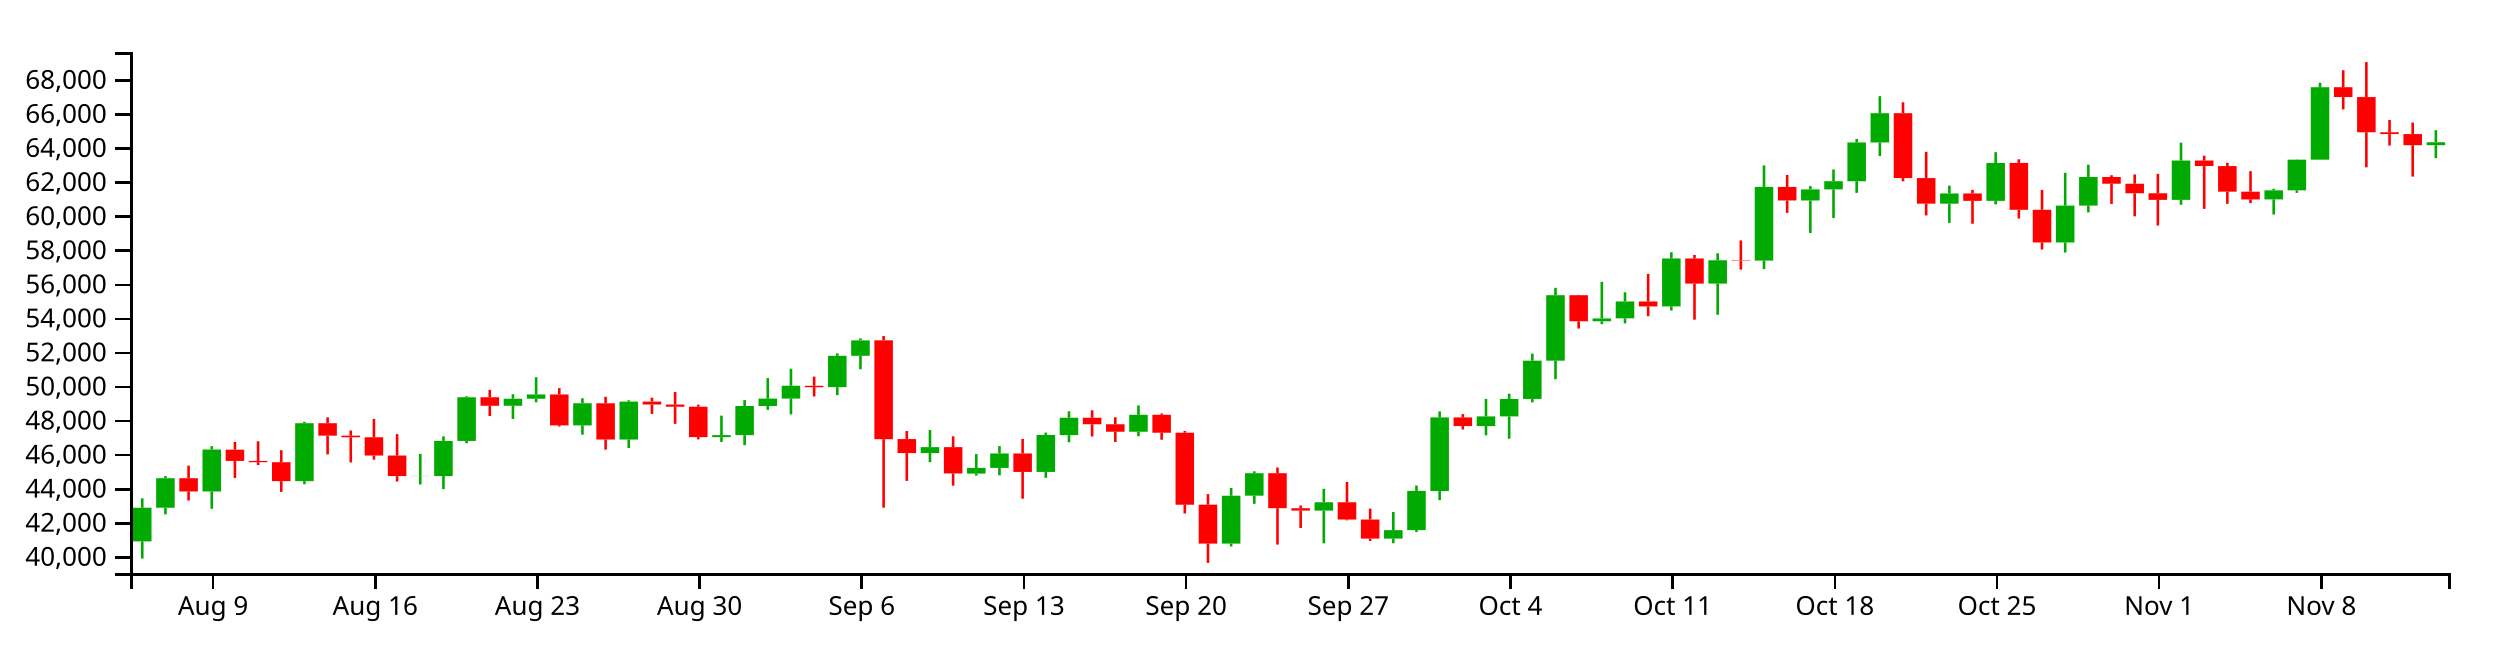
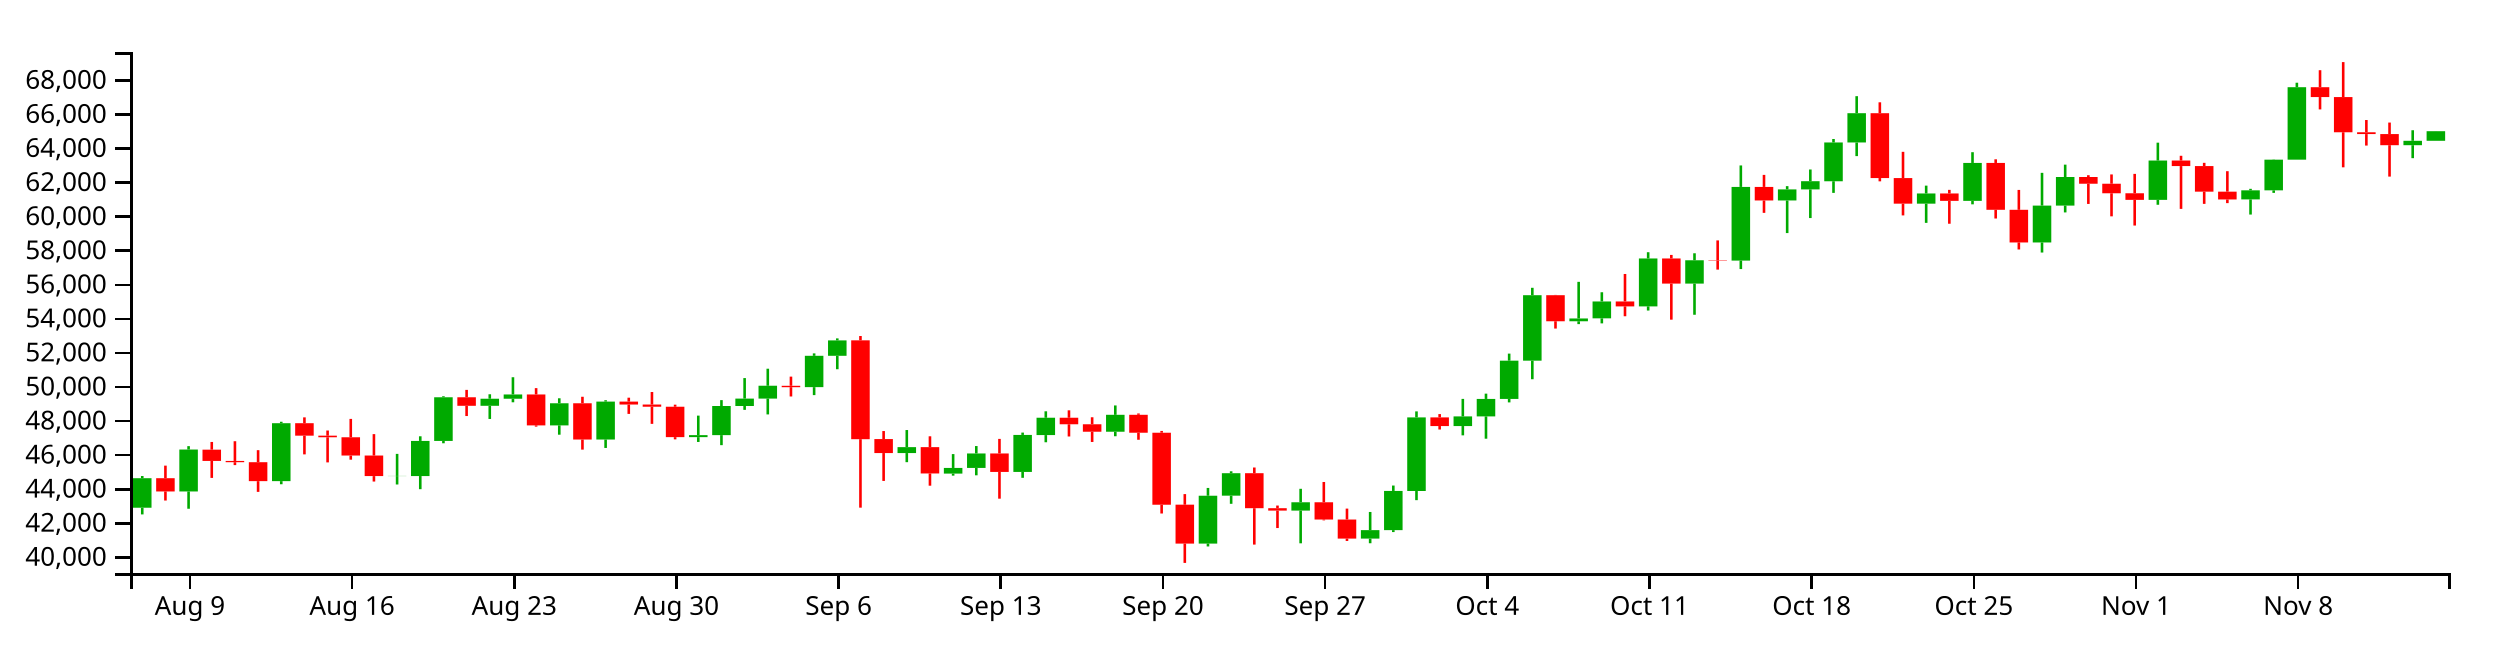
<svg xmlns="http://www.w3.org/2000/svg" version="1.1" width="960" height="250">
  <g transform="translate(50,20)">
    <style>.axis path,.axis line{fill:none;stroke:#000;shape-rendering:crispEdges;}path.candle{stroke:#000000;}path.candle.body{stroke-width:0;}path.candle.up{fill:#00AA00;stroke:#00AA00;}path.candle.down{fill:#FF0000;stroke:#FF0000;}</style>
    <g class="candlestick">
      <g class="data">
-         <path class="candle body up" d="M 1.068 187.896 l 7.117 0 L 8.185 174.981 l -7.117 0 L 1.068 187.896 M 9.964 174.981 l 7.117 0 L 17.081 163.628 l -7.117 0 L 9.964 174.981 M 27.757 168.718 l 7.117 0 L 34.874 152.633 l -7.117 0 L 27.757 168.718 M 63.343 164.756 l 7.117 0 L 70.46 142.517 l -7.117 0 L 63.343 164.756 M 107.825 162.821 l 7.117 0 L 114.942 162.76 l -7.117 0 L 107.825 162.821 M 116.721 162.798 l 7.117 0 L 123.838 149.316 l -7.117 0 L 116.721 162.798 M 125.618 149.316 l 7.117 0 L 132.735 132.558 l -7.117 0 L 125.618 149.316 M 143.411 135.833 l 7.117 0 L 150.528 133.103 l -7.117 0 L 143.411 135.833 M 152.307 133.103 l 7.117 0 L 159.424 131.47 l -7.117 0 L 152.307 133.103 M 170.1 143.341 l 7.117 0 L 177.217 134.842 l -7.117 0 L 170.1 143.341 M 187.893 148.771 l 7.117 0 L 195.01 134.21 l -7.117 0 L 187.893 148.771 M 223.479 147.862 l 7.117 0 L 230.596 147.09 l -7.117 0 L 223.479 147.862 M 232.375 147.09 l 7.117 0 L 239.492 135.907 l -7.117 0 L 232.375 147.09 M 241.271 135.907 l 7.117 0 L 248.389 133.054 l -7.117 0 L 241.271 135.907 M 250.168 133.054 l 7.117 0 L 257.285 128.132 l -7.117 0 L 250.168 133.054 M 267.961 128.666 l 7.117 0 L 275.078 116.635 l -7.117 0 L 267.961 128.666 M 276.857 116.635 l 7.117 0 L 283.974 110.702 l -7.117 0 L 276.857 116.635 M 303.547 153.975 l 7.117 0 L 310.664 151.706 l -7.117 0 L 303.547 153.975 M 321.339 161.864 l 7.117 0 L 328.457 159.696 l -7.117 0 L 321.339 161.864 M 330.236 159.696 l 7.117 0 L 337.353 154.126 l -7.117 0 L 330.236 159.696 M 348.029 161.22 l 7.117 0 L 355.146 147.02 l -7.117 0 L 348.029 161.22 M 356.925 147.074 l 7.117 0 L 364.042 140.415 l -7.117 0 L 356.925 147.074 M 383.615 145.788 l 7.117 0 L 390.732 139.294 l -7.117 0 L 383.615 145.788 M 419.2 188.736 l 7.117 0 L 426.317 170.358 l -7.117 0 L 419.2 188.736 M 428.097 170.34 l 7.117 0 L 435.214 161.713 l -7.117 0 L 428.097 170.34 M 454.786 176.069 l 7.117 0 L 461.903 172.862 l -7.117 0 L 454.786 176.069 M 481.475 186.833 l 7.117 0 L 488.593 183.567 l -7.117 0 L 481.475 186.833 M 490.372 183.567 l 7.117 0 L 497.489 168.524 l -7.117 0 L 490.372 183.567 M 499.268 168.55 l 7.117 0 L 506.385 140.283 l -7.117 0 L 499.268 168.55 M 517.061 143.597 l 7.117 0 L 524.178 139.901 l -7.117 0 L 517.061 143.597 M 525.958 139.901 l 7.117 0 L 533.075 133.196 l -7.117 0 L 525.958 139.901 M 534.854 133.196 l 7.117 0 L 541.971 118.498 l -7.117 0 L 534.854 133.196 M 543.75 118.498 l 7.117 0 L 550.868 93.361 l -7.117 0 L 543.75 118.498 M 561.543 103.367 l 7.117 0 L 568.661 102.28 l -7.117 0 L 561.543 103.367 M 570.44 102.252 l 7.117 0 L 577.557 95.75 l -7.117 0 L 570.44 102.252 M 588.233 97.652 l 7.117 0 L 595.35 79.256 l -7.117 0 L 588.233 97.652 M 606.026 88.9 l 7.117 0 L 613.143 79.939 l -7.117 0 L 606.026 88.9 M 623.818 80.063 l 7.117 0 L 630.936 51.776 l -7.117 0 L 623.818 80.063 M 641.611 56.989 l 7.117 0 L 648.729 52.719 l -7.117 0 L 641.611 56.989 M 650.508 52.719 l 7.117 0 L 657.625 49.569 l -7.117 0 L 650.508 52.719 M 659.404 49.597 l 7.117 0 L 666.521 34.716 l -7.117 0 L 659.404 49.597 M 668.301 34.716 l 7.117 0 L 675.418 23.46 l -7.117 0 L 668.301 34.716 M 694.99 58.214 l 7.117 0 L 702.107 54.299 l -7.117 0 L 694.99 58.214 M 712.783 57.141 l 7.117 0 L 719.9 42.577 l -7.117 0 L 712.783 57.141 M 739.472 73.094 l 7.117 0 L 746.589 58.949 l -7.117 0 L 739.472 73.094 M 748.369 58.949 l 7.117 0 L 755.486 47.974 l -7.117 0 L 748.369 58.949 M 783.954 56.756 l 7.117 0 L 791.072 41.654 l -7.117 0 L 783.954 56.756 M 819.54 56.566 l 7.117 0 L 826.657 53.096 l -7.117 0 L 819.54 56.566 M 828.437 53.096 l 7.117 0 L 835.554 41.303 l -7.117 0 L 828.437 53.096 M 837.333 41.303 l 7.117 0 L 844.45 13.489 l -7.117 0 L 837.333 41.303 M 881.815 35.752 l 7.117 0 L 888.932 34.624 l -7.117 0 L 881.815 35.752" />
-         <path class="candle body down" d="M 18.86 163.628 l 7.117 0 L 25.978 168.718 l -7.117 0 L 18.86 163.628 M 36.653 152.663 l 7.117 0 L 43.77 157.006 l -7.117 0 L 36.653 152.663 M 45.55 157.005 l 7.117 0 L 52.667 157.49 l -7.117 0 L 45.55 157.005 M 54.446 157.492 l 7.117 0 L 61.563 164.763 l -7.117 0 L 54.446 157.492 M 72.239 142.517 l 7.117 0 L 79.356 147.302 l -7.117 0 L 72.239 142.517 M 81.136 147.302 l 7.117 0 L 88.253 147.921 l -7.117 0 L 81.136 147.302 M 90.032 147.921 l 7.117 0 L 97.149 154.937 l -7.117 0 L 90.032 147.921 M 98.928 154.937 l 7.117 0 L 106.046 162.821 l -7.117 0 L 98.928 154.937 M 134.514 132.558 l 7.117 0 L 141.631 135.833 l -7.117 0 L 134.514 132.558 M 161.204 131.47 l 7.117 0 L 168.321 143.341 l -7.117 0 L 161.204 131.47 M 178.996 134.842 l 7.117 0 L 186.114 148.771 l -7.117 0 L 178.996 134.842 M 196.789 134.21 l 7.117 0 L 203.906 135.352 l -7.117 0 L 196.789 134.21 M 205.686 135.352 l 7.117 0 L 212.803 136.186 l -7.117 0 L 205.686 135.352 M 214.582 136.186 l 7.117 0 L 221.699 147.862 l -7.117 0 L 214.582 136.186 M 259.064 128.14 l 7.117 0 L 266.182 128.678 l -7.117 0 L 259.064 128.14 M 285.754 110.687 l 7.117 0 L 292.871 148.641 l -7.117 0 L 285.754 110.687 M 294.65 148.61 l 7.117 0 L 301.767 153.975 l -7.117 0 L 294.65 148.61 M 312.443 151.706 l 7.117 0 L 319.56 161.807 l -7.117 0 L 312.443 151.706 M 339.132 154.126 l 7.117 0 L 346.25 161.22 l -7.117 0 L 339.132 154.126 M 365.822 140.415 l 7.117 0 L 372.939 142.924 l -7.117 0 L 365.822 140.415 M 374.718 142.924 l 7.117 0 L 381.835 145.788 l -7.117 0 L 374.718 142.924 M 392.511 139.294 l 7.117 0 L 399.628 146.169 l -7.117 0 L 392.511 139.294 M 401.407 146.169 l 7.117 0 L 408.525 173.812 l -7.117 0 L 401.407 146.169 M 410.304 173.805 l 7.117 0 L 417.421 188.734 l -7.117 0 L 410.304 173.805 M 436.993 161.713 l 7.117 0 L 444.11 175.153 l -7.117 0 L 436.993 161.713 M 445.89 175.153 l 7.117 0 L 453.007 176.069 l -7.117 0 L 445.89 175.153 M 463.683 172.862 l 7.117 0 L 470.8 179.491 l -7.117 0 L 463.683 172.862 M 472.579 179.491 l 7.117 0 L 479.696 186.823 l -7.117 0 L 472.579 179.491 M 508.165 140.283 l 7.117 0 L 515.282 143.597 l -7.117 0 L 508.165 140.283 M 552.647 93.361 l 7.117 0 L 559.764 103.367 l -7.117 0 L 552.647 93.361 M 579.336 95.75 l 7.117 0 L 586.453 97.652 l -7.117 0 L 579.336 95.75 M 597.129 79.256 l 7.117 0 L 604.246 88.9 l -7.117 0 L 597.129 79.256 M 614.922 79.913 l 7.117 0 L 622.039 80.063 l -7.117 0 L 614.922 79.913 M 632.715 51.776 l 7.117 0 L 639.832 56.989 l -7.117 0 L 632.715 51.776 M 677.197 23.46 l 7.117 0 L 684.314 48.37 l -7.117 0 L 677.197 23.46 M 686.094 48.37 l 7.117 0 L 693.211 58.214 l -7.117 0 L 686.094 48.37 M 703.886 54.299 l 7.117 0 L 711.004 57.141 l -7.117 0 L 703.886 54.299 M 721.679 42.577 l 7.117 0 L 728.796 60.565 l -7.117 0 L 721.679 42.577 M 730.576 60.565 l 7.117 0 L 737.693 73.094 l -7.117 0 L 730.576 60.565 M 757.265 47.974 l 7.117 0 L 764.382 50.555 l -7.117 0 L 757.265 47.974 M 766.162 50.555 l 7.117 0 L 773.279 54.214 l -7.117 0 L 766.162 50.555 M 775.058 54.214 l 7.117 0 L 782.175 56.756 l -7.117 0 L 775.058 54.214 M 792.851 41.65 l 7.117 0 L 799.968 43.77 l -7.117 0 L 792.851 41.65 M 801.747 43.77 l 7.117 0 L 808.864 53.591 l -7.117 0 L 801.747 43.77 M 810.644 53.591 l 7.117 0 L 817.761 56.586 l -7.117 0 L 810.644 53.591 M 846.23 13.489 l 7.117 0 L 853.347 17.271 l -7.117 0 L 846.23 13.489 M 855.126 17.271 l 7.117 0 L 862.243 30.78 l -7.117 0 L 855.126 17.271 M 864.022 30.78 l 7.117 0 L 871.14 31.487 l -7.117 0 L 864.022 30.78 M 872.919 31.487 l 7.117 0 L 880.036 35.752 l -7.117 0 L 872.919 31.487" />
+         <path class="candle body up" d="M 1.068 174.981 l 7.117 0 L 8.185 163.628 l -7.117 0 L 1.068 174.981 M 18.86 168.718 l 7.117 0 L 25.978 152.633 l -7.117 0 L 18.86 168.718 M 54.446 164.756 l 7.117 0 L 61.563 142.517 l -7.117 0 L 54.446 164.756 M 98.928 162.821 l 7.117 0 L 106.046 162.76 l -7.117 0 L 98.928 162.821 M 107.825 162.798 l 7.117 0 L 114.942 149.316 l -7.117 0 L 107.825 162.798 M 116.721 149.316 l 7.117 0 L 123.838 132.558 l -7.117 0 L 116.721 149.316 M 134.514 135.833 l 7.117 0 L 141.631 133.103 l -7.117 0 L 134.514 135.833 M 143.411 133.103 l 7.117 0 L 150.528 131.47 l -7.117 0 L 143.411 133.103 M 161.204 143.341 l 7.117 0 L 168.321 134.842 l -7.117 0 L 161.204 143.341 M 178.996 148.771 l 7.117 0 L 186.114 134.21 l -7.117 0 L 178.996 148.771 M 214.582 147.862 l 7.117 0 L 221.699 147.09 l -7.117 0 L 214.582 147.862 M 223.479 147.09 l 7.117 0 L 230.596 135.907 l -7.117 0 L 223.479 147.09 M 232.375 135.907 l 7.117 0 L 239.492 133.054 l -7.117 0 L 232.375 135.907 M 241.271 133.054 l 7.117 0 L 248.389 128.132 l -7.117 0 L 241.271 133.054 M 259.064 128.666 l 7.117 0 L 266.182 116.635 l -7.117 0 L 259.064 128.666 M 267.961 116.635 l 7.117 0 L 275.078 110.702 l -7.117 0 L 267.961 116.635 M 294.65 153.975 l 7.117 0 L 301.767 151.706 l -7.117 0 L 294.65 153.975 M 312.443 161.864 l 7.117 0 L 319.56 159.696 l -7.117 0 L 312.443 161.864 M 321.339 159.696 l 7.117 0 L 328.457 154.126 l -7.117 0 L 321.339 159.696 M 339.132 161.22 l 7.117 0 L 346.25 147.02 l -7.117 0 L 339.132 161.22 M 348.029 147.074 l 7.117 0 L 355.146 140.415 l -7.117 0 L 348.029 147.074 M 374.718 145.788 l 7.117 0 L 381.835 139.294 l -7.117 0 L 374.718 145.788 M 410.304 188.736 l 7.117 0 L 417.421 170.358 l -7.117 0 L 410.304 188.736 M 419.2 170.34 l 7.117 0 L 426.317 161.713 l -7.117 0 L 419.2 170.34 M 445.89 176.069 l 7.117 0 L 453.007 172.862 l -7.117 0 L 445.89 176.069 M 472.579 186.833 l 7.117 0 L 479.696 183.567 l -7.117 0 L 472.579 186.833 M 481.475 183.567 l 7.117 0 L 488.593 168.524 l -7.117 0 L 481.475 183.567 M 490.372 168.55 l 7.117 0 L 497.489 140.283 l -7.117 0 L 490.372 168.55 M 508.165 143.597 l 7.117 0 L 515.282 139.901 l -7.117 0 L 508.165 143.597 M 517.061 139.901 l 7.117 0 L 524.178 133.196 l -7.117 0 L 517.061 139.901 M 525.958 133.196 l 7.117 0 L 533.075 118.498 l -7.117 0 L 525.958 133.196 M 534.854 118.498 l 7.117 0 L 541.971 93.361 l -7.117 0 L 534.854 118.498 M 552.647 103.367 l 7.117 0 L 559.764 102.28 l -7.117 0 L 552.647 103.367 M 561.543 102.252 l 7.117 0 L 568.661 95.75 l -7.117 0 L 561.543 102.252 M 579.336 97.652 l 7.117 0 L 586.453 79.256 l -7.117 0 L 579.336 97.652 M 597.129 88.9 l 7.117 0 L 604.246 79.939 l -7.117 0 L 597.129 88.9 M 614.922 80.063 l 7.117 0 L 622.039 51.776 l -7.117 0 L 614.922 80.063 M 632.715 56.989 l 7.117 0 L 639.832 52.719 l -7.117 0 L 632.715 56.989 M 641.611 52.719 l 7.117 0 L 648.729 49.569 l -7.117 0 L 641.611 52.719 M 650.508 49.597 l 7.117 0 L 657.625 34.716 l -7.117 0 L 650.508 49.597 M 659.404 34.716 l 7.117 0 L 666.521 23.46 l -7.117 0 L 659.404 34.716 M 686.094 58.214 l 7.117 0 L 693.211 54.299 l -7.117 0 L 686.094 58.214 M 703.886 57.141 l 7.117 0 L 711.004 42.577 l -7.117 0 L 703.886 57.141 M 730.576 73.094 l 7.117 0 L 737.693 58.949 l -7.117 0 L 730.576 73.094 M 739.472 58.949 l 7.117 0 L 746.589 47.974 l -7.117 0 L 739.472 58.949 M 775.058 56.756 l 7.117 0 L 782.175 41.654 l -7.117 0 L 775.058 56.756 M 810.644 56.566 l 7.117 0 L 817.761 53.096 l -7.117 0 L 810.644 56.566 M 819.54 53.096 l 7.117 0 L 826.657 41.303 l -7.117 0 L 819.54 53.096 M 828.437 41.303 l 7.117 0 L 835.554 13.489 l -7.117 0 L 828.437 41.303 M 872.919 35.752 l 7.117 0 L 880.036 34.066 l -7.117 0 L 872.919 35.752 M 881.815 34.066 l 7.117 0 L 888.932 30.369 l -7.117 0 L 881.815 34.066" />
+         <path class="candle body down" d="M 9.964 163.628 l 7.117 0 L 17.081 168.718 l -7.117 0 L 9.964 163.628 M 27.757 152.663 l 7.117 0 L 34.874 157.006 l -7.117 0 L 27.757 152.663 M 36.653 157.005 l 7.117 0 L 43.77 157.49 l -7.117 0 L 36.653 157.005 M 45.55 157.492 l 7.117 0 L 52.667 164.763 l -7.117 0 L 45.55 157.492 M 63.343 142.517 l 7.117 0 L 70.46 147.302 l -7.117 0 L 63.343 142.517 M 72.239 147.302 l 7.117 0 L 79.356 147.921 l -7.117 0 L 72.239 147.302 M 81.136 147.921 l 7.117 0 L 88.253 154.937 l -7.117 0 L 81.136 147.921 M 90.032 154.937 l 7.117 0 L 97.149 162.821 l -7.117 0 L 90.032 154.937 M 125.618 132.558 l 7.117 0 L 132.735 135.833 l -7.117 0 L 125.618 132.558 M 152.307 131.47 l 7.117 0 L 159.424 143.341 l -7.117 0 L 152.307 131.47 M 170.1 134.842 l 7.117 0 L 177.217 148.771 l -7.117 0 L 170.1 134.842 M 187.893 134.21 l 7.117 0 L 195.01 135.352 l -7.117 0 L 187.893 134.21 M 196.789 135.352 l 7.117 0 L 203.906 136.186 l -7.117 0 L 196.789 135.352 M 205.686 136.186 l 7.117 0 L 212.803 147.862 l -7.117 0 L 205.686 136.186 M 250.168 128.14 l 7.117 0 L 257.285 128.678 l -7.117 0 L 250.168 128.14 M 276.857 110.687 l 7.117 0 L 283.974 148.641 l -7.117 0 L 276.857 110.687 M 285.754 148.61 l 7.117 0 L 292.871 153.975 l -7.117 0 L 285.754 148.61 M 303.547 151.706 l 7.117 0 L 310.664 161.807 l -7.117 0 L 303.547 151.706 M 330.236 154.126 l 7.117 0 L 337.353 161.22 l -7.117 0 L 330.236 154.126 M 356.925 140.415 l 7.117 0 L 364.042 142.924 l -7.117 0 L 356.925 140.415 M 365.822 142.924 l 7.117 0 L 372.939 145.788 l -7.117 0 L 365.822 142.924 M 383.615 139.294 l 7.117 0 L 390.732 146.169 l -7.117 0 L 383.615 139.294 M 392.511 146.169 l 7.117 0 L 399.628 173.812 l -7.117 0 L 392.511 146.169 M 401.407 173.805 l 7.117 0 L 408.525 188.734 l -7.117 0 L 401.407 173.805 M 428.097 161.713 l 7.117 0 L 435.214 175.153 l -7.117 0 L 428.097 161.713 M 436.993 175.153 l 7.117 0 L 444.11 176.069 l -7.117 0 L 436.993 175.153 M 454.786 172.862 l 7.117 0 L 461.903 179.491 l -7.117 0 L 454.786 172.862 M 463.683 179.491 l 7.117 0 L 470.8 186.823 l -7.117 0 L 463.683 179.491 M 499.268 140.283 l 7.117 0 L 506.385 143.597 l -7.117 0 L 499.268 140.283 M 543.75 93.361 l 7.117 0 L 550.868 103.367 l -7.117 0 L 543.75 93.361 M 570.44 95.75 l 7.117 0 L 577.557 97.652 l -7.117 0 L 570.44 95.75 M 588.233 79.256 l 7.117 0 L 595.35 88.9 l -7.117 0 L 588.233 79.256 M 606.026 79.913 l 7.117 0 L 613.143 80.063 l -7.117 0 L 606.026 79.913 M 623.818 51.776 l 7.117 0 L 630.936 56.989 l -7.117 0 L 623.818 51.776 M 668.301 23.46 l 7.117 0 L 675.418 48.37 l -7.117 0 L 668.301 23.46 M 677.197 48.37 l 7.117 0 L 684.314 58.214 l -7.117 0 L 677.197 48.37 M 694.99 54.299 l 7.117 0 L 702.107 57.141 l -7.117 0 L 694.99 54.299 M 712.783 42.577 l 7.117 0 L 719.9 60.565 l -7.117 0 L 712.783 42.577 M 721.679 60.565 l 7.117 0 L 728.796 73.094 l -7.117 0 L 721.679 60.565 M 748.369 47.974 l 7.117 0 L 755.486 50.555 l -7.117 0 L 748.369 47.974 M 757.265 50.555 l 7.117 0 L 764.382 54.214 l -7.117 0 L 757.265 50.555 M 766.162 54.214 l 7.117 0 L 773.279 56.756 l -7.117 0 L 766.162 54.214 M 783.954 41.65 l 7.117 0 L 791.072 43.77 l -7.117 0 L 783.954 41.65 M 792.851 43.77 l 7.117 0 L 799.968 53.591 l -7.117 0 L 792.851 43.77 M 801.747 53.591 l 7.117 0 L 808.864 56.586 l -7.117 0 L 801.747 53.591 M 837.333 13.489 l 7.117 0 L 844.45 17.271 l -7.117 0 L 837.333 13.489 M 846.23 17.271 l 7.117 0 L 853.347 30.78 l -7.117 0 L 846.23 17.271 M 855.126 30.78 l 7.117 0 L 862.243 31.487 l -7.117 0 L 855.126 30.78 M 864.022 31.487 l 7.117 0 L 871.14 35.752 l -7.117 0 L 864.022 31.487" />
        <path class="candle body equal" />
-         <path class="candle wick up" d="M 4.626 171.347 L 4.626 174.981 M 4.626 187.896 L 4.626 194.493 M 13.523 162.794 L 13.523 163.628 M 13.523 174.981 L 13.523 177.535 M 31.315 151.32 L 31.315 152.633 M 31.315 168.718 L 31.315 175.36 M 66.901 141.954 L 66.901 142.517 M 66.901 164.756 L 66.901 165.951 M 111.383 154.291 L 111.383 162.76 M 111.383 162.821 L 111.383 166.043 M 120.28 147.534 L 120.28 149.316 M 120.28 162.798 L 120.28 167.846 M 129.176 132.163 L 129.176 132.558 M 129.176 149.316 L 129.176 150.216 M 146.969 131.397 L 146.969 133.103 M 146.969 135.833 L 146.969 140.882 M 155.866 124.856 L 155.866 131.47 M 155.866 133.103 L 155.866 134.478 M 173.659 132.939 L 173.659 134.842 M 173.659 143.341 L 173.659 146.924 M 191.451 133.687 L 191.451 134.21 M 191.451 148.771 L 191.451 152.015 M 227.037 139.599 L 227.037 147.09 M 227.037 147.862 L 227.037 149.712 M 235.934 133.647 L 235.934 135.907 M 235.934 147.09 L 235.934 150.942 M 244.83 125.182 L 244.83 133.054 M 244.83 135.907 L 244.83 137.388 M 253.727 121.586 L 253.727 128.132 M 253.727 133.054 L 253.727 139.136 M 271.519 115.699 L 271.519 116.635 M 271.519 128.666 L 271.519 131.724 M 280.416 109.942 L 280.416 110.702 M 280.416 116.635 L 280.416 121.786 M 307.105 145.134 L 307.105 151.706 M 307.105 153.975 L 307.105 157.476 M 324.898 154.37 L 324.898 159.696 M 324.898 161.864 L 324.898 162.649 M 333.794 151.282 L 333.794 154.126 M 333.794 159.696 L 333.794 162.519 M 351.587 146.115 L 351.587 147.02 M 351.587 161.22 L 351.587 163.485 M 360.484 137.938 L 360.484 140.415 M 360.484 147.074 L 360.484 149.828 M 387.173 135.693 L 387.173 139.294 M 387.173 145.788 L 387.173 147.517 M 422.759 167.37 L 422.759 170.358 M 422.759 188.736 L 422.759 189.839 M 431.655 160.976 L 431.655 161.713 M 431.655 170.34 L 431.655 173.462 M 458.345 167.7 L 458.345 172.862 M 458.345 176.069 L 458.345 188.632 M 485.034 176.596 L 485.034 183.567 M 485.034 186.833 L 485.034 188.606 M 493.93 166.448 L 493.93 168.524 M 493.93 183.567 L 493.93 184.313 M 502.827 137.971 L 502.827 140.283 M 502.827 168.55 L 502.827 172.063 M 520.62 133.176 L 520.62 139.901 M 520.62 143.597 L 520.62 147.174 M 529.516 131.161 L 529.516 133.196 M 529.516 139.901 L 529.516 148.463 M 538.413 115.788 L 538.413 118.498 M 538.413 133.196 L 538.413 134.521 M 547.309 90.515 L 547.309 93.361 M 547.309 118.498 L 547.309 125.625 M 565.102 88.226 L 565.102 102.28 M 565.102 103.367 L 565.102 104.464 M 573.998 92.223 L 573.998 95.75 M 573.998 102.252 L 573.998 104.175 M 591.791 76.851 L 591.791 79.256 M 591.791 97.652 L 591.791 99.247 M 609.584 77.257 L 609.584 79.939 M 609.584 88.9 L 609.584 100.869 M 627.377 43.531 L 627.377 51.776 M 627.377 80.063 L 627.377 83.32 M 645.17 51.476 L 645.17 52.719 M 645.17 56.989 L 645.17 69.499 M 654.066 45.083 L 654.066 49.569 M 654.066 52.719 L 654.066 63.733 M 662.963 33.373 L 662.963 34.716 M 662.963 49.597 L 662.963 54.067 M 671.859 16.928 L 671.859 23.46 M 671.859 34.716 L 671.859 39.944 M 698.549 51.284 L 698.549 54.299 M 698.549 58.214 L 698.549 65.58 M 716.341 38.444 L 716.341 42.577 M 716.341 57.141 L 716.341 58.464 M 743.031 46.37 L 743.031 58.949 M 743.031 73.094 L 743.031 76.975 M 751.927 43.223 L 751.927 47.974 M 751.927 58.949 L 751.927 61.572 M 787.513 34.785 L 787.513 41.654 M 787.513 56.756 L 787.513 58.63 M 823.099 52.509 L 823.099 53.096 M 823.099 56.566 L 823.099 62.389 M 831.995 41.22 L 831.995 41.303 M 831.995 53.096 L 831.995 54.063 M 840.892 11.767 L 840.892 13.489 M 840.892 41.303 L 840.892 41.303 M 885.374 30.01 L 885.374 34.624 M 885.374 35.752 L 885.374 40.736" style="stroke-width: 1px;" />
-         <path class="candle wick down" d="M 22.419 158.804 L 22.419 163.628 M 22.419 168.718 L 22.419 172.207 M 40.212 149.712 L 40.212 152.663 M 40.212 157.006 L 40.212 163.517 M 49.108 149.428 L 49.108 157.005 M 49.108 157.49 L 49.108 158.601 M 58.005 152.864 L 58.005 157.492 M 58.005 164.763 L 58.005 168.878 M 75.798 140.267 L 75.798 142.517 M 75.798 147.302 L 75.798 154.48 M 84.694 145.315 L 84.694 147.302 M 84.694 147.921 L 84.694 157.561 M 93.591 140.857 L 93.591 147.921 M 93.591 154.937 L 93.591 156.515 M 102.487 146.703 L 102.487 154.937 M 102.487 162.821 L 102.487 164.914 M 138.073 129.716 L 138.073 132.558 M 138.073 135.833 L 138.073 139.757 M 164.762 129.042 L 164.762 131.47 M 164.762 143.341 L 164.762 143.825 M 182.555 132.36 L 182.555 134.842 M 182.555 148.771 L 182.555 152.656 M 200.348 132.712 L 200.348 134.21 M 200.348 135.352 L 200.348 138.94 M 209.244 130.532 L 209.244 135.352 M 209.244 136.186 L 209.244 142.762 M 218.141 135.396 L 218.141 136.186 M 218.141 147.862 L 218.141 148.711 M 262.623 124.623 L 262.623 128.14 M 262.623 128.678 L 262.623 132.248 M 289.312 109.027 L 289.312 110.687 M 289.312 148.641 L 289.312 174.941 M 298.209 145.519 L 298.209 148.61 M 298.209 153.975 L 298.209 164.678 M 316.002 147.534 L 316.002 151.706 M 316.002 161.807 L 316.002 166.508 M 342.691 148.535 L 342.691 154.126 M 342.691 161.22 L 342.691 171.494 M 369.38 137.565 L 369.38 140.415 M 369.38 142.924 L 369.38 147.612 M 378.277 140.228 L 378.277 142.924 M 378.277 145.788 L 378.277 149.715 M 396.07 138.77 L 396.07 139.294 M 396.07 146.169 L 396.07 148.867 M 404.966 145.478 L 404.966 146.169 M 404.966 173.812 L 404.966 177.185 M 413.862 169.734 L 413.862 173.805 M 413.862 188.734 L 413.862 196.154 M 440.552 159.524 L 440.552 161.713 M 440.552 175.153 L 440.552 189.122 M 449.448 174.131 L 449.448 175.153 M 449.448 176.069 L 449.448 182.769 M 467.241 165.084 L 467.241 172.862 M 467.241 179.491 L 467.241 179.814 M 476.138 175.305 L 476.138 179.491 M 476.138 186.823 L 476.138 187.729 M 511.723 139.007 L 511.723 140.283 M 511.723 143.597 L 511.723 144.936 M 556.206 93.248 L 556.206 93.361 M 556.206 103.367 L 556.206 106.168 M 582.895 85.209 L 582.895 95.75 M 582.895 97.652 L 582.895 101.439 M 600.688 77.891 L 600.688 79.256 M 600.688 88.9 L 600.688 102.754 M 618.481 72.315 L 618.481 79.913 M 618.481 80.063 L 618.481 83.529 M 636.273 47.158 L 636.273 51.776 M 636.273 56.989 L 636.273 61.735 M 680.756 19.285 L 680.756 23.46 M 680.756 48.37 L 680.756 49.634 M 689.652 38.302 L 689.652 48.37 M 689.652 58.214 L 689.652 62.716 M 707.445 52.904 L 707.445 54.299 M 707.445 57.141 L 707.445 65.917 M 725.238 41.173 L 725.238 42.577 M 725.238 60.565 L 725.238 63.909 M 734.134 52.93 L 734.134 60.565 M 734.134 73.094 L 734.134 75.798 M 760.824 47.284 L 760.824 47.974 M 760.824 50.555 L 760.824 58.314 M 769.72 46.983 L 769.72 50.555 M 769.72 54.214 L 769.72 63.073 M 778.617 46.77 L 778.617 54.214 M 778.617 56.756 L 778.617 66.608 M 796.409 39.822 L 796.409 41.65 M 796.409 43.77 L 796.409 60.212 M 805.306 42.528 L 805.306 43.77 M 805.306 53.591 L 805.306 58.287 M 814.202 45.737 L 814.202 53.591 M 814.202 56.586 L 814.202 58 M 849.788 6.958 L 849.788 13.489 M 849.788 17.271 L 849.788 22.015 M 858.685 3.846 L 858.685 17.271 M 858.685 30.78 L 858.685 44.251 M 867.581 26.085 L 867.581 30.78 M 867.581 31.487 L 867.581 35.897 M 876.477 27.062 L 876.477 31.487 M 876.477 35.752 L 876.477 47.815" style="stroke-width: 1px;" />
+         <path class="candle wick up" d="M 4.626 162.794 L 4.626 163.628 M 4.626 174.981 L 4.626 177.535 M 22.419 151.32 L 22.419 152.633 M 22.419 168.718 L 22.419 175.36 M 58.005 141.954 L 58.005 142.517 M 58.005 164.756 L 58.005 165.951 M 102.487 154.291 L 102.487 162.76 M 102.487 162.821 L 102.487 166.043 M 111.383 147.534 L 111.383 149.316 M 111.383 162.798 L 111.383 167.846 M 120.28 132.163 L 120.28 132.558 M 120.28 149.316 L 120.28 150.216 M 138.073 131.397 L 138.073 133.103 M 138.073 135.833 L 138.073 140.882 M 146.969 124.856 L 146.969 131.47 M 146.969 133.103 L 146.969 134.478 M 164.762 132.939 L 164.762 134.842 M 164.762 143.341 L 164.762 146.924 M 182.555 133.687 L 182.555 134.21 M 182.555 148.771 L 182.555 152.015 M 218.141 139.599 L 218.141 147.09 M 218.141 147.862 L 218.141 149.712 M 227.037 133.647 L 227.037 135.907 M 227.037 147.09 L 227.037 150.942 M 235.934 125.182 L 235.934 133.054 M 235.934 135.907 L 235.934 137.388 M 244.83 121.586 L 244.83 128.132 M 244.83 133.054 L 244.83 139.136 M 262.623 115.699 L 262.623 116.635 M 262.623 128.666 L 262.623 131.724 M 271.519 109.942 L 271.519 110.702 M 271.519 116.635 L 271.519 121.786 M 298.209 145.134 L 298.209 151.706 M 298.209 153.975 L 298.209 157.476 M 316.002 154.37 L 316.002 159.696 M 316.002 161.864 L 316.002 162.649 M 324.898 151.282 L 324.898 154.126 M 324.898 159.696 L 324.898 162.519 M 342.691 146.115 L 342.691 147.02 M 342.691 161.22 L 342.691 163.485 M 351.587 137.938 L 351.587 140.415 M 351.587 147.074 L 351.587 149.828 M 378.277 135.693 L 378.277 139.294 M 378.277 145.788 L 378.277 147.517 M 413.862 167.37 L 413.862 170.358 M 413.862 188.736 L 413.862 189.839 M 422.759 160.976 L 422.759 161.713 M 422.759 170.34 L 422.759 173.462 M 449.448 167.7 L 449.448 172.862 M 449.448 176.069 L 449.448 188.632 M 476.138 176.596 L 476.138 183.567 M 476.138 186.833 L 476.138 188.606 M 485.034 166.448 L 485.034 168.524 M 485.034 183.567 L 485.034 184.313 M 493.93 137.971 L 493.93 140.283 M 493.93 168.55 L 493.93 172.063 M 511.723 133.176 L 511.723 139.901 M 511.723 143.597 L 511.723 147.174 M 520.62 131.161 L 520.62 133.196 M 520.62 139.901 L 520.62 148.463 M 529.516 115.788 L 529.516 118.498 M 529.516 133.196 L 529.516 134.521 M 538.413 90.515 L 538.413 93.361 M 538.413 118.498 L 538.413 125.625 M 556.206 88.226 L 556.206 102.28 M 556.206 103.367 L 556.206 104.464 M 565.102 92.223 L 565.102 95.75 M 565.102 102.252 L 565.102 104.175 M 582.895 76.851 L 582.895 79.256 M 582.895 97.652 L 582.895 99.247 M 600.688 77.257 L 600.688 79.939 M 600.688 88.9 L 600.688 100.869 M 618.481 43.531 L 618.481 51.776 M 618.481 80.063 L 618.481 83.32 M 636.273 51.476 L 636.273 52.719 M 636.273 56.989 L 636.273 69.499 M 645.17 45.083 L 645.17 49.569 M 645.17 52.719 L 645.17 63.733 M 654.066 33.373 L 654.066 34.716 M 654.066 49.597 L 654.066 54.067 M 662.963 16.928 L 662.963 23.46 M 662.963 34.716 L 662.963 39.944 M 689.652 51.284 L 689.652 54.299 M 689.652 58.214 L 689.652 65.58 M 707.445 38.444 L 707.445 42.577 M 707.445 57.141 L 707.445 58.464 M 734.134 46.37 L 734.134 58.949 M 734.134 73.094 L 734.134 76.975 M 743.031 43.223 L 743.031 47.974 M 743.031 58.949 L 743.031 61.572 M 778.617 34.785 L 778.617 41.654 M 778.617 56.756 L 778.617 58.63 M 814.202 52.509 L 814.202 53.096 M 814.202 56.566 L 814.202 62.389 M 823.099 41.22 L 823.099 41.303 M 823.099 53.096 L 823.099 54.063 M 831.995 11.767 L 831.995 13.489 M 831.995 41.303 L 831.995 41.303 M 876.477 30.01 L 876.477 34.066 M 876.477 35.752 L 876.477 40.736 M 885.374 30.338 L 885.374 30.369 M 885.374 34.066 L 885.374 34.066" style="stroke-width: 1px;" />
+         <path class="candle wick down" d="M 13.523 158.804 L 13.523 163.628 M 13.523 168.718 L 13.523 172.207 M 31.315 149.712 L 31.315 152.663 M 31.315 157.006 L 31.315 163.517 M 40.212 149.428 L 40.212 157.005 M 40.212 157.49 L 40.212 158.601 M 49.108 152.864 L 49.108 157.492 M 49.108 164.763 L 49.108 168.878 M 66.901 140.267 L 66.901 142.517 M 66.901 147.302 L 66.901 154.48 M 75.798 145.315 L 75.798 147.302 M 75.798 147.921 L 75.798 157.561 M 84.694 140.857 L 84.694 147.921 M 84.694 154.937 L 84.694 156.515 M 93.591 146.703 L 93.591 154.937 M 93.591 162.821 L 93.591 164.914 M 129.176 129.716 L 129.176 132.558 M 129.176 135.833 L 129.176 139.757 M 155.866 129.042 L 155.866 131.47 M 155.866 143.341 L 155.866 143.825 M 173.659 132.36 L 173.659 134.842 M 173.659 148.771 L 173.659 152.656 M 191.451 132.712 L 191.451 134.21 M 191.451 135.352 L 191.451 138.94 M 200.348 130.532 L 200.348 135.352 M 200.348 136.186 L 200.348 142.762 M 209.244 135.396 L 209.244 136.186 M 209.244 147.862 L 209.244 148.711 M 253.727 124.623 L 253.727 128.14 M 253.727 128.678 L 253.727 132.248 M 280.416 109.027 L 280.416 110.687 M 280.416 148.641 L 280.416 174.941 M 289.312 145.519 L 289.312 148.61 M 289.312 153.975 L 289.312 164.678 M 307.105 147.534 L 307.105 151.706 M 307.105 161.807 L 307.105 166.508 M 333.794 148.535 L 333.794 154.126 M 333.794 161.22 L 333.794 171.494 M 360.484 137.565 L 360.484 140.415 M 360.484 142.924 L 360.484 147.612 M 369.38 140.228 L 369.38 142.924 M 369.38 145.788 L 369.38 149.715 M 387.173 138.77 L 387.173 139.294 M 387.173 146.169 L 387.173 148.867 M 396.07 145.478 L 396.07 146.169 M 396.07 173.812 L 396.07 177.185 M 404.966 169.734 L 404.966 173.805 M 404.966 188.734 L 404.966 196.154 M 431.655 159.524 L 431.655 161.713 M 431.655 175.153 L 431.655 189.122 M 440.552 174.131 L 440.552 175.153 M 440.552 176.069 L 440.552 182.769 M 458.345 165.084 L 458.345 172.862 M 458.345 179.491 L 458.345 179.814 M 467.241 175.305 L 467.241 179.491 M 467.241 186.823 L 467.241 187.729 M 502.827 139.007 L 502.827 140.283 M 502.827 143.597 L 502.827 144.936 M 547.309 93.248 L 547.309 93.361 M 547.309 103.367 L 547.309 106.168 M 573.998 85.209 L 573.998 95.75 M 573.998 97.652 L 573.998 101.439 M 591.791 77.891 L 591.791 79.256 M 591.791 88.9 L 591.791 102.754 M 609.584 72.315 L 609.584 79.913 M 609.584 80.063 L 609.584 83.529 M 627.377 47.158 L 627.377 51.776 M 627.377 56.989 L 627.377 61.735 M 671.859 19.285 L 671.859 23.46 M 671.859 48.37 L 671.859 49.634 M 680.756 38.302 L 680.756 48.37 M 680.756 58.214 L 680.756 62.716 M 698.549 52.904 L 698.549 54.299 M 698.549 57.141 L 698.549 65.917 M 716.341 41.173 L 716.341 42.577 M 716.341 60.565 L 716.341 63.909 M 725.238 52.93 L 725.238 60.565 M 725.238 73.094 L 725.238 75.798 M 751.927 47.284 L 751.927 47.974 M 751.927 50.555 L 751.927 58.314 M 760.824 46.983 L 760.824 50.555 M 760.824 54.214 L 760.824 63.073 M 769.72 46.77 L 769.72 54.214 M 769.72 56.756 L 769.72 66.608 M 787.513 39.822 L 787.513 41.65 M 787.513 43.77 L 787.513 60.212 M 796.409 42.528 L 796.409 43.77 M 796.409 53.591 L 796.409 58.287 M 805.306 45.737 L 805.306 53.591 M 805.306 56.586 L 805.306 58 M 840.892 6.958 L 840.892 13.489 M 840.892 17.271 L 840.892 22.015 M 849.788 3.846 L 849.788 17.271 M 849.788 30.78 L 849.788 44.251 M 858.685 26.085 L 858.685 30.78 M 858.685 31.487 L 858.685 35.897 M 867.581 27.062 L 867.581 31.487 M 867.581 35.752 L 867.581 47.815" style="stroke-width: 1px;" />
        <path class="candle wick equal" style="stroke-width: 1px;" />
      </g>
    </g>
    <g class="x axis" transform="translate(0,200)" fill="none" font-size="10" font-family="sans-serif" text-anchor="middle">
      <path class="domain" stroke="#000" d="M0.5,6V0.5H890.5V6" />
-       <g class="tick" opacity="1" transform="translate(31.31547,0)">
+       <g class="tick" opacity="1" transform="translate(22.41903,0)">
        <line stroke="#000" y2="6" x1="0.5" x2="0.5" />
        <text fill="#000" y="9" x="0.5" dy="0.71em">Aug  9</text>
      </g>
-       <g class="tick" opacity="1" transform="translate(93.59056,0)">
+       <g class="tick" opacity="1" transform="translate(84.69412,0)">
        <line stroke="#000" y2="6" x1="0.5" x2="0.5" />
        <text fill="#000" y="9" x="0.5" dy="0.71em">Aug 16</text>
      </g>
-       <g class="tick" opacity="1" transform="translate(155.8657,0)">
+       <g class="tick" opacity="1" transform="translate(146.9692,0)">
        <line stroke="#000" y2="6" x1="0.5" x2="0.5" />
        <text fill="#000" y="9" x="0.5" dy="0.71em">Aug 23</text>
      </g>
-       <g class="tick" opacity="1" transform="translate(218.1407,0)">
+       <g class="tick" opacity="1" transform="translate(209.2443,0)">
        <line stroke="#000" y2="6" x1="0.5" x2="0.5" />
        <text fill="#000" y="9" x="0.5" dy="0.71em">Aug 30</text>
      </g>
-       <g class="tick" opacity="1" transform="translate(280.4158,0)">
+       <g class="tick" opacity="1" transform="translate(271.5194,0)">
        <line stroke="#000" y2="6" x1="0.5" x2="0.5" />
        <text fill="#000" y="9" x="0.5" dy="0.71em">Sep  6</text>
      </g>
-       <g class="tick" opacity="1" transform="translate(342.6909,0)">
+       <g class="tick" opacity="1" transform="translate(333.7945,0)">
        <line stroke="#000" y2="6" x1="0.5" x2="0.5" />
        <text fill="#000" y="9" x="0.5" dy="0.71em">Sep 13</text>
      </g>
-       <g class="tick" opacity="1" transform="translate(404.966,0)">
+       <g class="tick" opacity="1" transform="translate(396.0696,0)">
        <line stroke="#000" y2="6" x1="0.5" x2="0.5" />
        <text fill="#000" y="9" x="0.5" dy="0.71em">Sep 20</text>
      </g>
-       <g class="tick" opacity="1" transform="translate(467.2411,0)">
+       <g class="tick" opacity="1" transform="translate(458.3447,0)">
        <line stroke="#000" y2="6" x1="0.5" x2="0.5" />
        <text fill="#000" y="9" x="0.5" dy="0.71em">Sep 27</text>
      </g>
-       <g class="tick" opacity="1" transform="translate(529.5162,0)">
+       <g class="tick" opacity="1" transform="translate(520.6198,0)">
        <line stroke="#000" y2="6" x1="0.5" x2="0.5" />
        <text fill="#000" y="9" x="0.5" dy="0.71em">Oct  4</text>
      </g>
-       <g class="tick" opacity="1" transform="translate(591.7913,0)">
+       <g class="tick" opacity="1" transform="translate(582.8948,0)">
        <line stroke="#000" y2="6" x1="0.5" x2="0.5" />
        <text fill="#000" y="9" x="0.5" dy="0.71em">Oct 11</text>
      </g>
-       <g class="tick" opacity="1" transform="translate(654.0664,0)">
+       <g class="tick" opacity="1" transform="translate(645.1699,0)">
        <line stroke="#000" y2="6" x1="0.5" x2="0.5" />
        <text fill="#000" y="9" x="0.5" dy="0.71em">Oct 18</text>
      </g>
-       <g class="tick" opacity="1" transform="translate(716.3415,0)">
+       <g class="tick" opacity="1" transform="translate(707.445,0)">
        <line stroke="#000" y2="6" x1="0.5" x2="0.5" />
        <text fill="#000" y="9" x="0.5" dy="0.71em">Oct 25</text>
      </g>
-       <g class="tick" opacity="1" transform="translate(778.6166,0)">
+       <g class="tick" opacity="1" transform="translate(769.7201,0)">
        <line stroke="#000" y2="6" x1="0.5" x2="0.5" />
        <text fill="#000" y="9" x="0.5" dy="0.71em">Nov  1</text>
      </g>
-       <g class="tick" opacity="1" transform="translate(840.8916,0)">
+       <g class="tick" opacity="1" transform="translate(831.9952,0)">
        <line stroke="#000" y2="6" x1="0.5" x2="0.5" />
        <text fill="#000" y="9" x="0.5" dy="0.71em">Nov  8</text>
      </g>
    </g>
    <g class="y axis" fill="none" font-size="10" font-family="sans-serif" text-anchor="end">
      <path class="domain" stroke="#000" d="M-6,200.5H0.5V0.5H-6" />
      <g class="tick" opacity="1" transform="translate(0,193.5374)">
        <line stroke="#000" x2="-6" y1="0.5" y2="0.5" />
        <text fill="#000" x="-9" y="0.5" dy="0.32em">40,000</text>
      </g>
      <g class="tick" opacity="1" transform="translate(0,180.4553)">
        <line stroke="#000" x2="-6" y1="0.5" y2="0.5" />
        <text fill="#000" x="-9" y="0.5" dy="0.32em">42,000</text>
      </g>
      <g class="tick" opacity="1" transform="translate(0,167.3731)">
        <line stroke="#000" x2="-6" y1="0.5" y2="0.5" />
        <text fill="#000" x="-9" y="0.5" dy="0.32em">44,000</text>
      </g>
      <g class="tick" opacity="1" transform="translate(0,154.2909)">
        <line stroke="#000" x2="-6" y1="0.5" y2="0.5" />
        <text fill="#000" x="-9" y="0.5" dy="0.32em">46,000</text>
      </g>
      <g class="tick" opacity="1" transform="translate(0,141.2088)">
        <line stroke="#000" x2="-6" y1="0.5" y2="0.5" />
        <text fill="#000" x="-9" y="0.5" dy="0.32em">48,000</text>
      </g>
      <g class="tick" opacity="1" transform="translate(0,128.1266)">
        <line stroke="#000" x2="-6" y1="0.5" y2="0.5" />
        <text fill="#000" x="-9" y="0.5" dy="0.32em">50,000</text>
      </g>
      <g class="tick" opacity="1" transform="translate(0,115.0445)">
        <line stroke="#000" x2="-6" y1="0.5" y2="0.5" />
        <text fill="#000" x="-9" y="0.5" dy="0.32em">52,000</text>
      </g>
      <g class="tick" opacity="1" transform="translate(0,101.9623)">
        <line stroke="#000" x2="-6" y1="0.5" y2="0.5" />
        <text fill="#000" x="-9" y="0.5" dy="0.32em">54,000</text>
      </g>
      <g class="tick" opacity="1" transform="translate(0,88.88017)">
        <line stroke="#000" x2="-6" y1="0.5" y2="0.5" />
        <text fill="#000" x="-9" y="0.5" dy="0.32em">56,000</text>
      </g>
      <g class="tick" opacity="1" transform="translate(0,75.79801)">
        <line stroke="#000" x2="-6" y1="0.5" y2="0.5" />
        <text fill="#000" x="-9" y="0.5" dy="0.32em">58,000</text>
      </g>
      <g class="tick" opacity="1" transform="translate(0,62.71586)">
        <line stroke="#000" x2="-6" y1="0.5" y2="0.5" />
        <text fill="#000" x="-9" y="0.5" dy="0.32em">60,000</text>
      </g>
      <g class="tick" opacity="1" transform="translate(0,49.6337)">
        <line stroke="#000" x2="-6" y1="0.5" y2="0.5" />
        <text fill="#000" x="-9" y="0.5" dy="0.32em">62,000</text>
      </g>
      <g class="tick" opacity="1" transform="translate(0,36.55154)">
        <line stroke="#000" x2="-6" y1="0.5" y2="0.5" />
        <text fill="#000" x="-9" y="0.5" dy="0.32em">64,000</text>
      </g>
      <g class="tick" opacity="1" transform="translate(0,23.46939)">
        <line stroke="#000" x2="-6" y1="0.5" y2="0.5" />
        <text fill="#000" x="-9" y="0.5" dy="0.32em">66,000</text>
      </g>
      <g class="tick" opacity="1" transform="translate(0,10.38723)">
        <line stroke="#000" x2="-6" y1="0.5" y2="0.5" />
        <text fill="#000" x="-9" y="0.5" dy="0.32em">68,000</text>
      </g>
      <text transform="rotate(-90)" y="6" dy=".71em" style="text-anchor: end;">Price ($)</text>
    </g>
  </g>
</svg>
